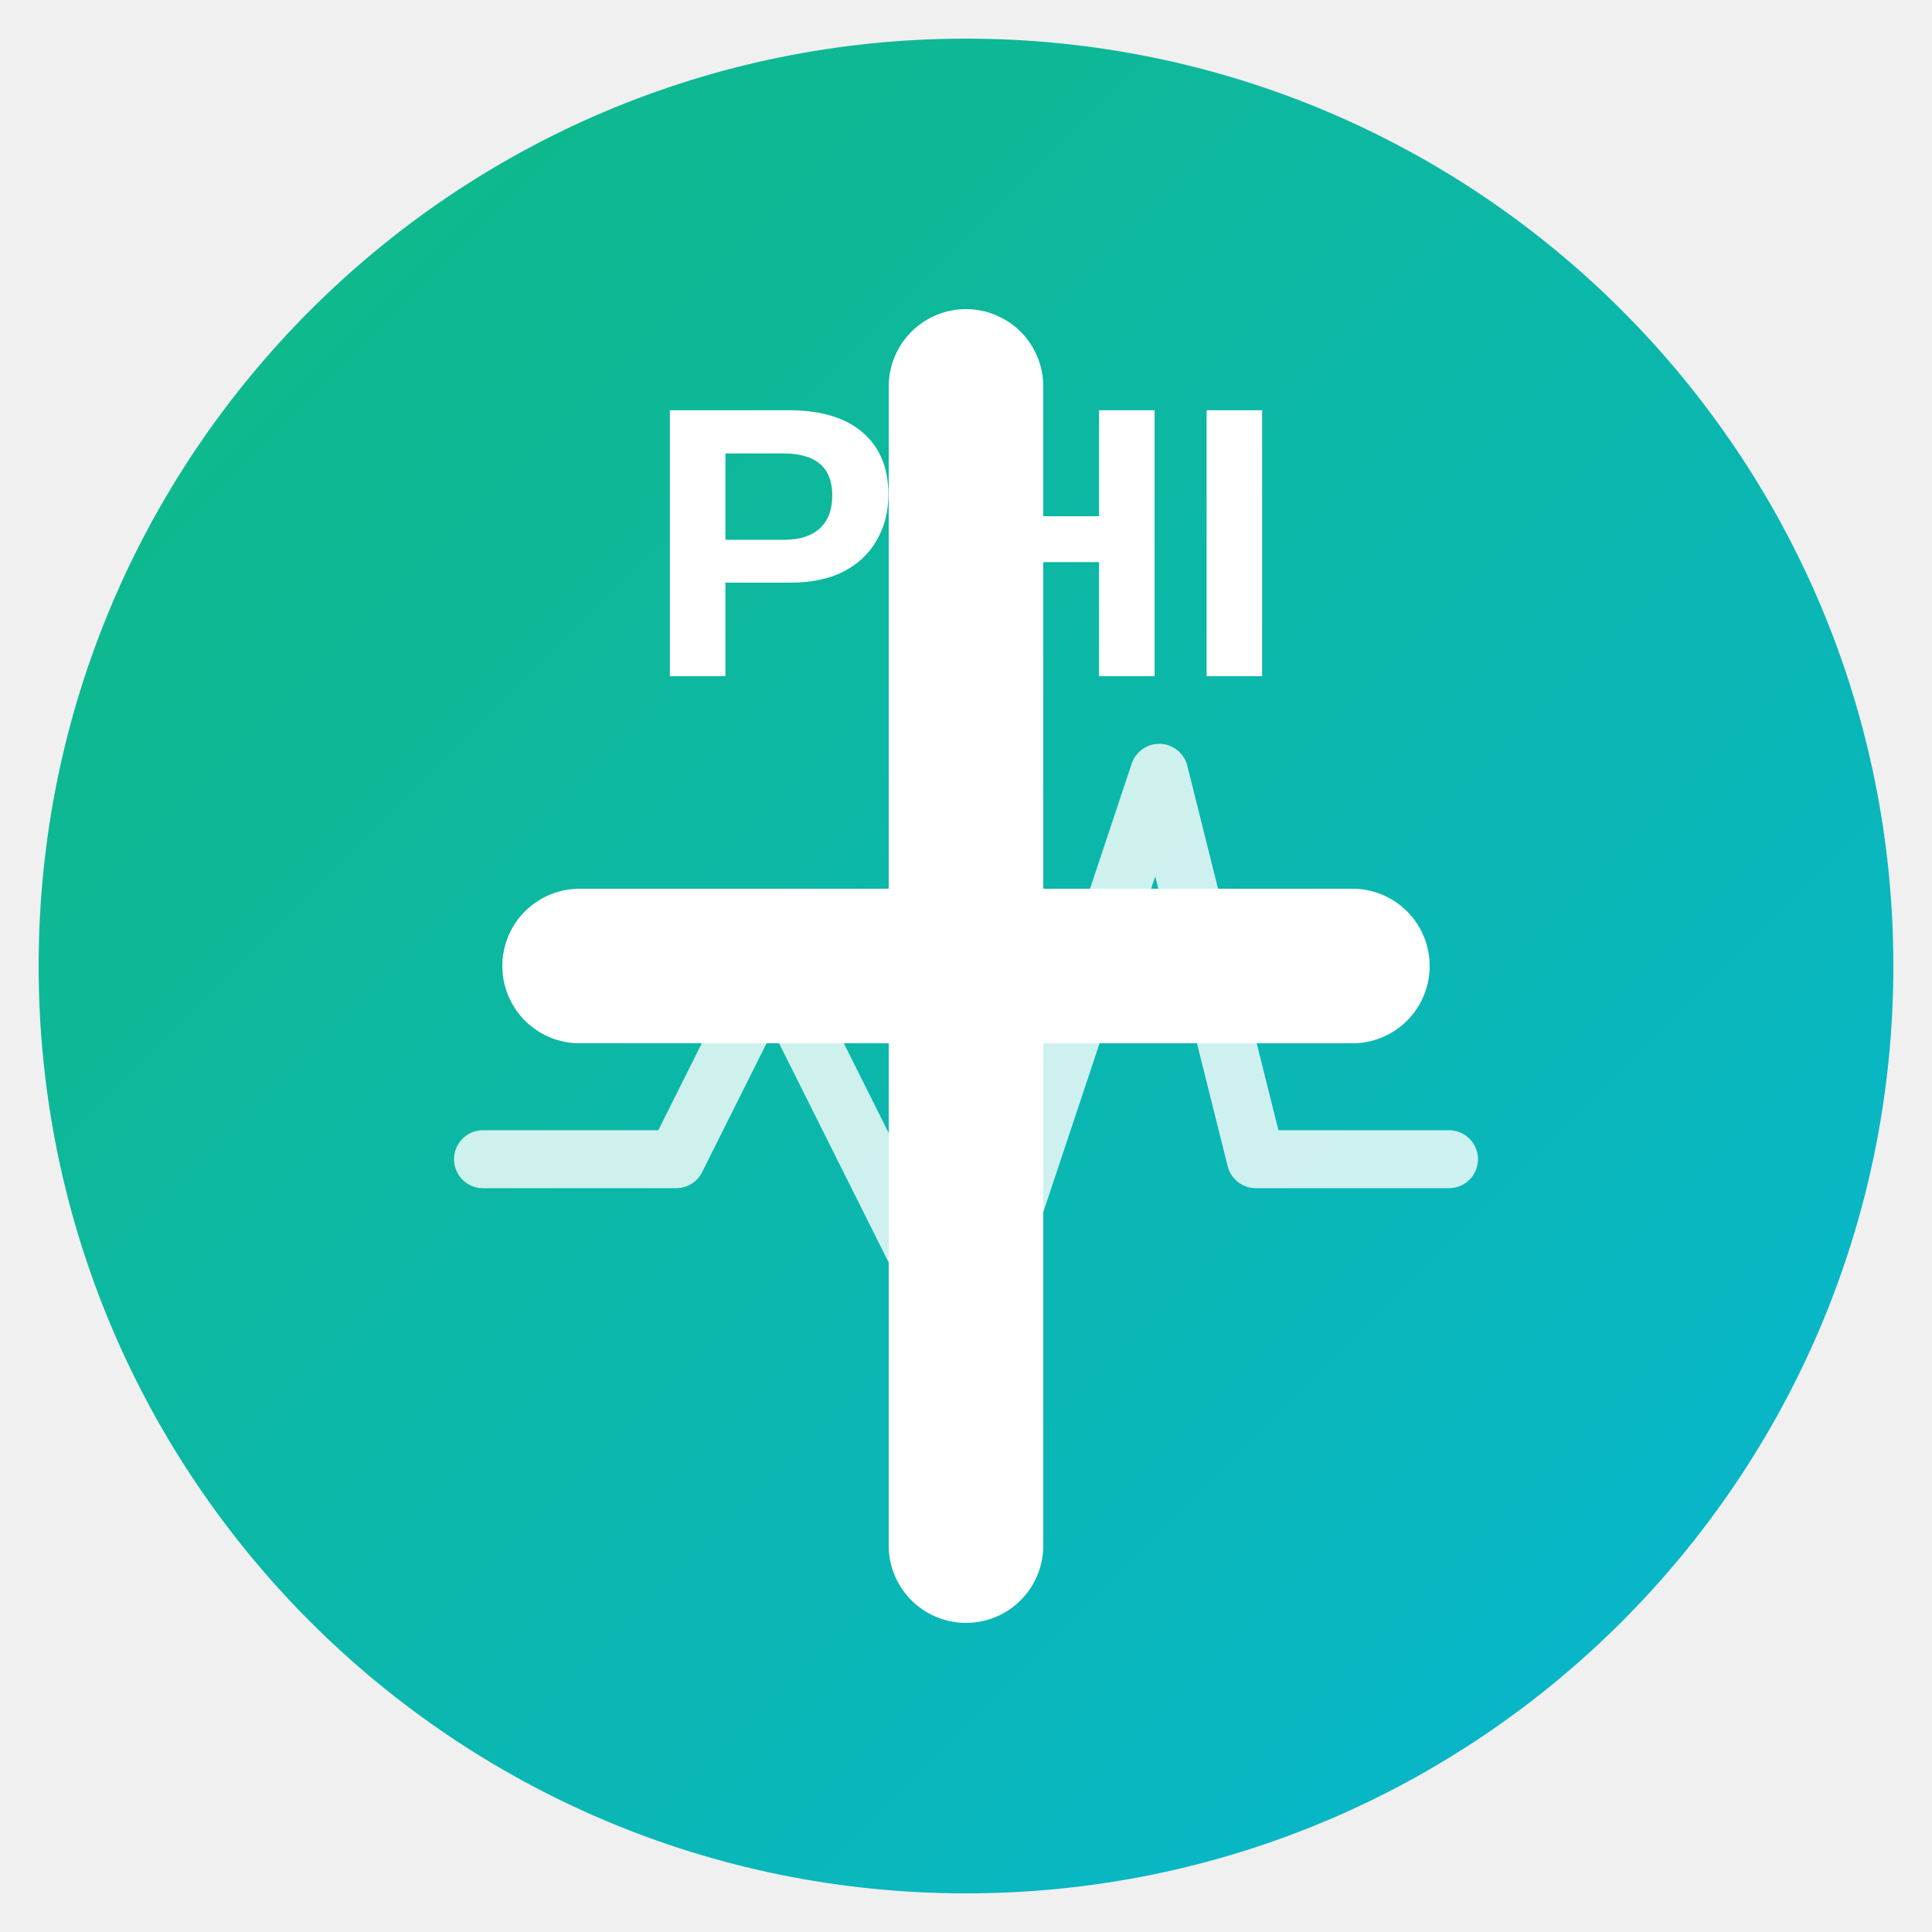
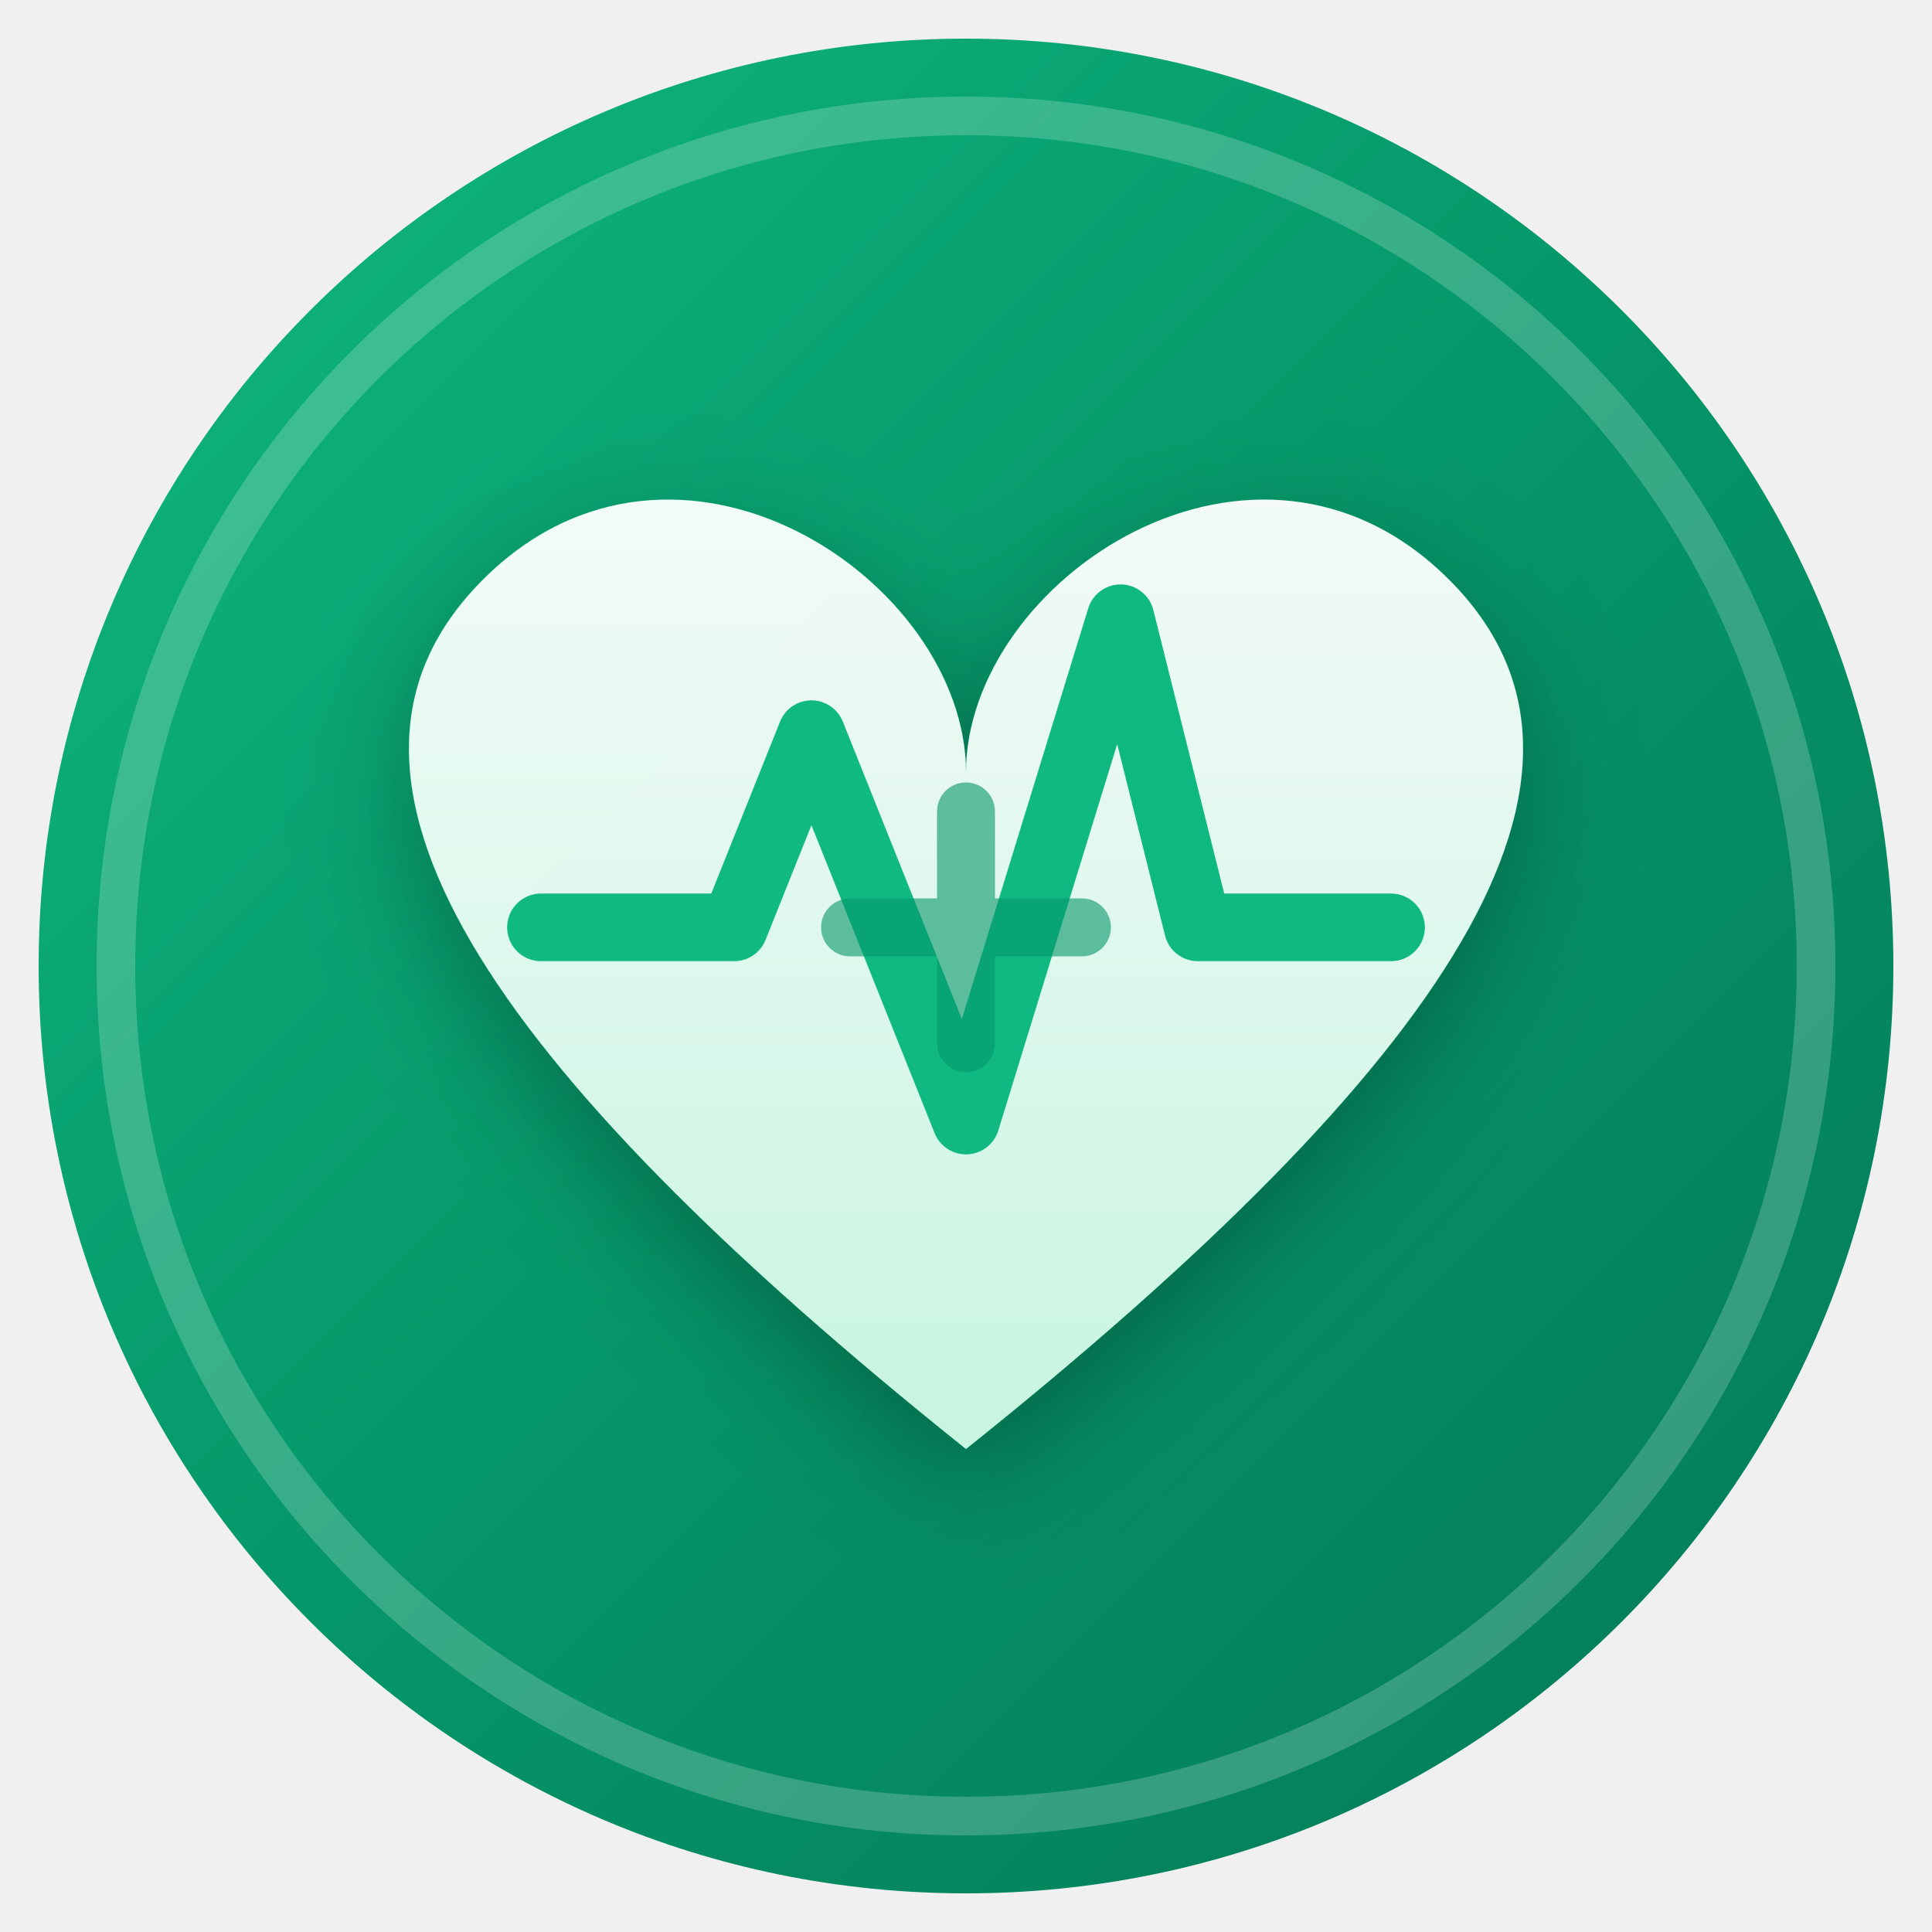
<svg xmlns="http://www.w3.org/2000/svg" viewBox="0 0 100 100" width="100" height="100">
  <defs>
-     <linearGradient id="healthGradient" x1="0%" y1="0%" x2="100%" y2="100%">
-       <stop offset="0%" style="stop-color:#10b981;stop-opacity:1" />
-       <stop offset="100%" style="stop-color:#06b6d4;stop-opacity:1" />
+     <linearGradient id="bgGradient" x1="0%" y1="0%" x2="100%" y2="100%">
+       <stop offset="0%" style="stop-color:#10b981" />
+       <stop offset="50%" style="stop-color:#059669" />
+       <stop offset="100%" style="stop-color:#047857" />
    </linearGradient>
+     <linearGradient id="heartGradient" x1="0%" y1="0%" x2="0%" y2="100%">
+       <stop offset="0%" style="stop-color:#ffffff" />
+       <stop offset="100%" style="stop-color:#d1fae5" />
+     </linearGradient>
+     <filter id="shadow" x="-20%" y="-20%" width="140%" height="140%">
+       <feDropShadow dx="0" dy="2" stdDeviation="3" flood-opacity="0.3" />
+     </filter>
  </defs>
-   <circle cx="50" cy="50" r="48" fill="url(#healthGradient)" />
-   <path d="M 50 20 L 50 80 M 30 50 L 70 50" stroke="white" stroke-width="8" stroke-linecap="round" />
-   <path d="M 25 60 L 35 60 L 40 50 L 50 70 L 60 40 L 65 60 L 75 60" stroke="white" stroke-width="3" fill="none" stroke-linecap="round" stroke-linejoin="round" opacity="0.8" />
-   <text x="50" y="35" font-family="Arial, sans-serif" font-size="20" font-weight="bold" fill="white" text-anchor="middle">PHI</text>
+   <circle cx="50" cy="50" r="48" fill="url(#bgGradient)" />
+   <circle cx="50" cy="50" r="44" fill="none" stroke="rgba(255,255,255,0.2)" stroke-width="2" />
+   <path d="M50 75 C25 55 15 40 25 30 C35 20 50 30 50 40 C50 30 65 20 75 30 C85 40 75 55 50 75Z" fill="url(#heartGradient)" filter="url(#shadow)" opacity="0.95" />
+   <path d="M28 48 L38 48 L42 38 L50 58 L58 32 L62 48 L72 48" stroke="#10b981" stroke-width="3.5" fill="none" stroke-linecap="round" stroke-linejoin="round" />
+   <path d="M50 42 L50 54 M44 48 L56 48" stroke="#059669" stroke-width="3" stroke-linecap="round" opacity="0.6" />
</svg>
